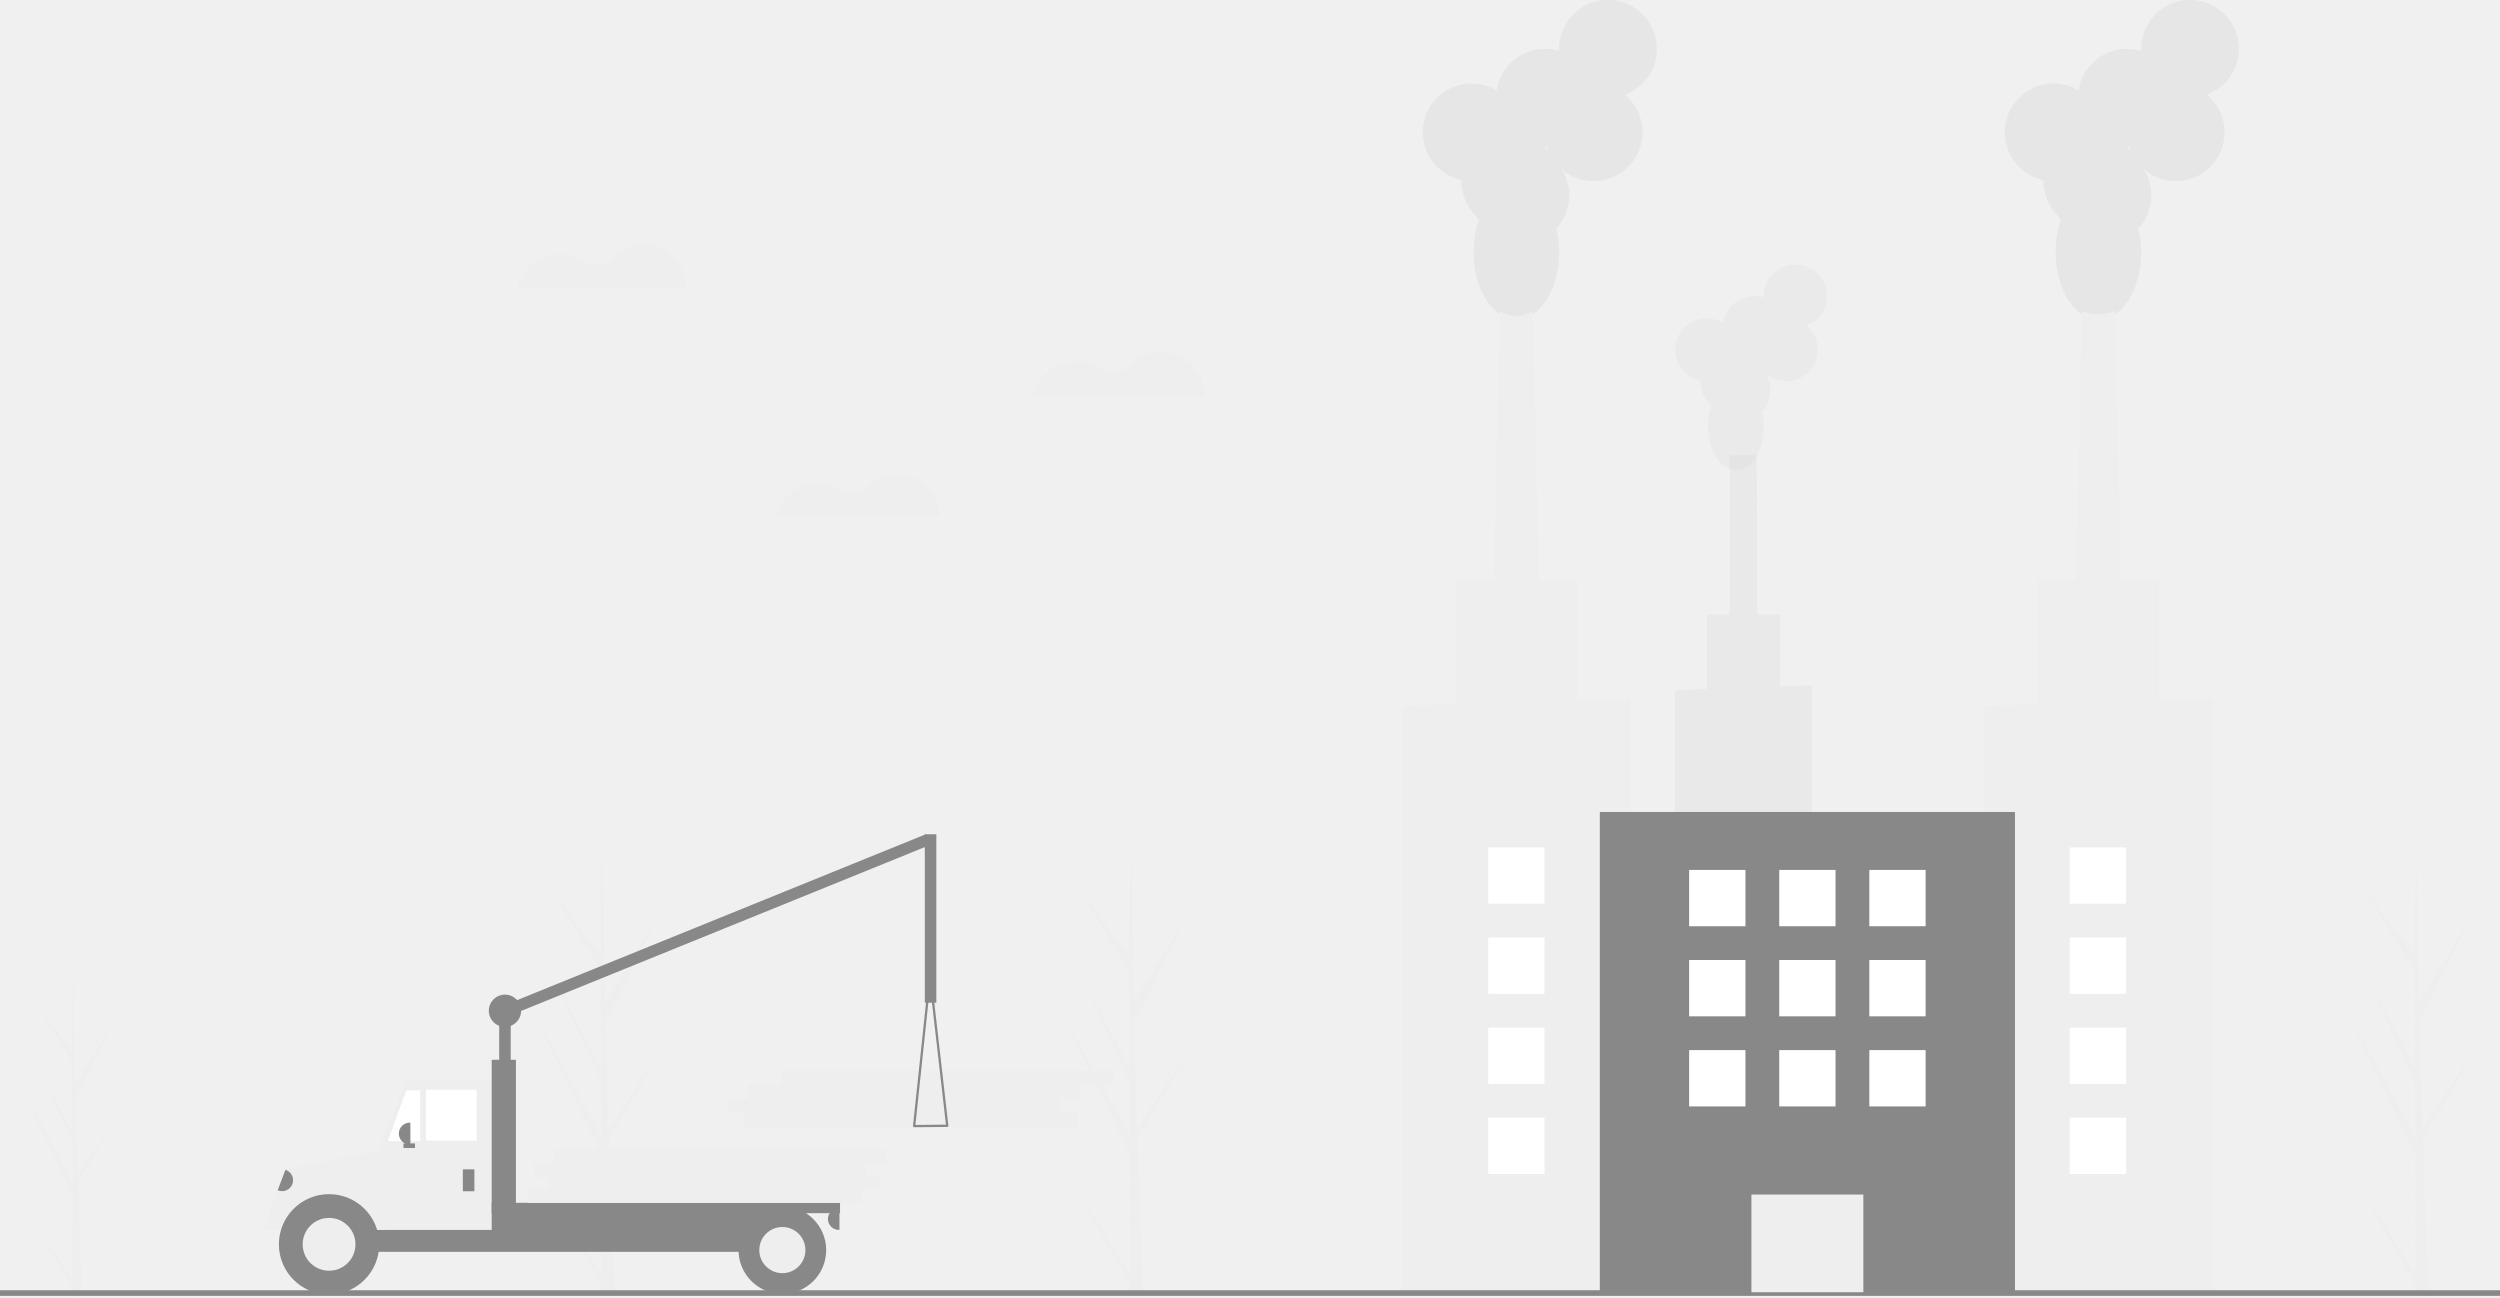
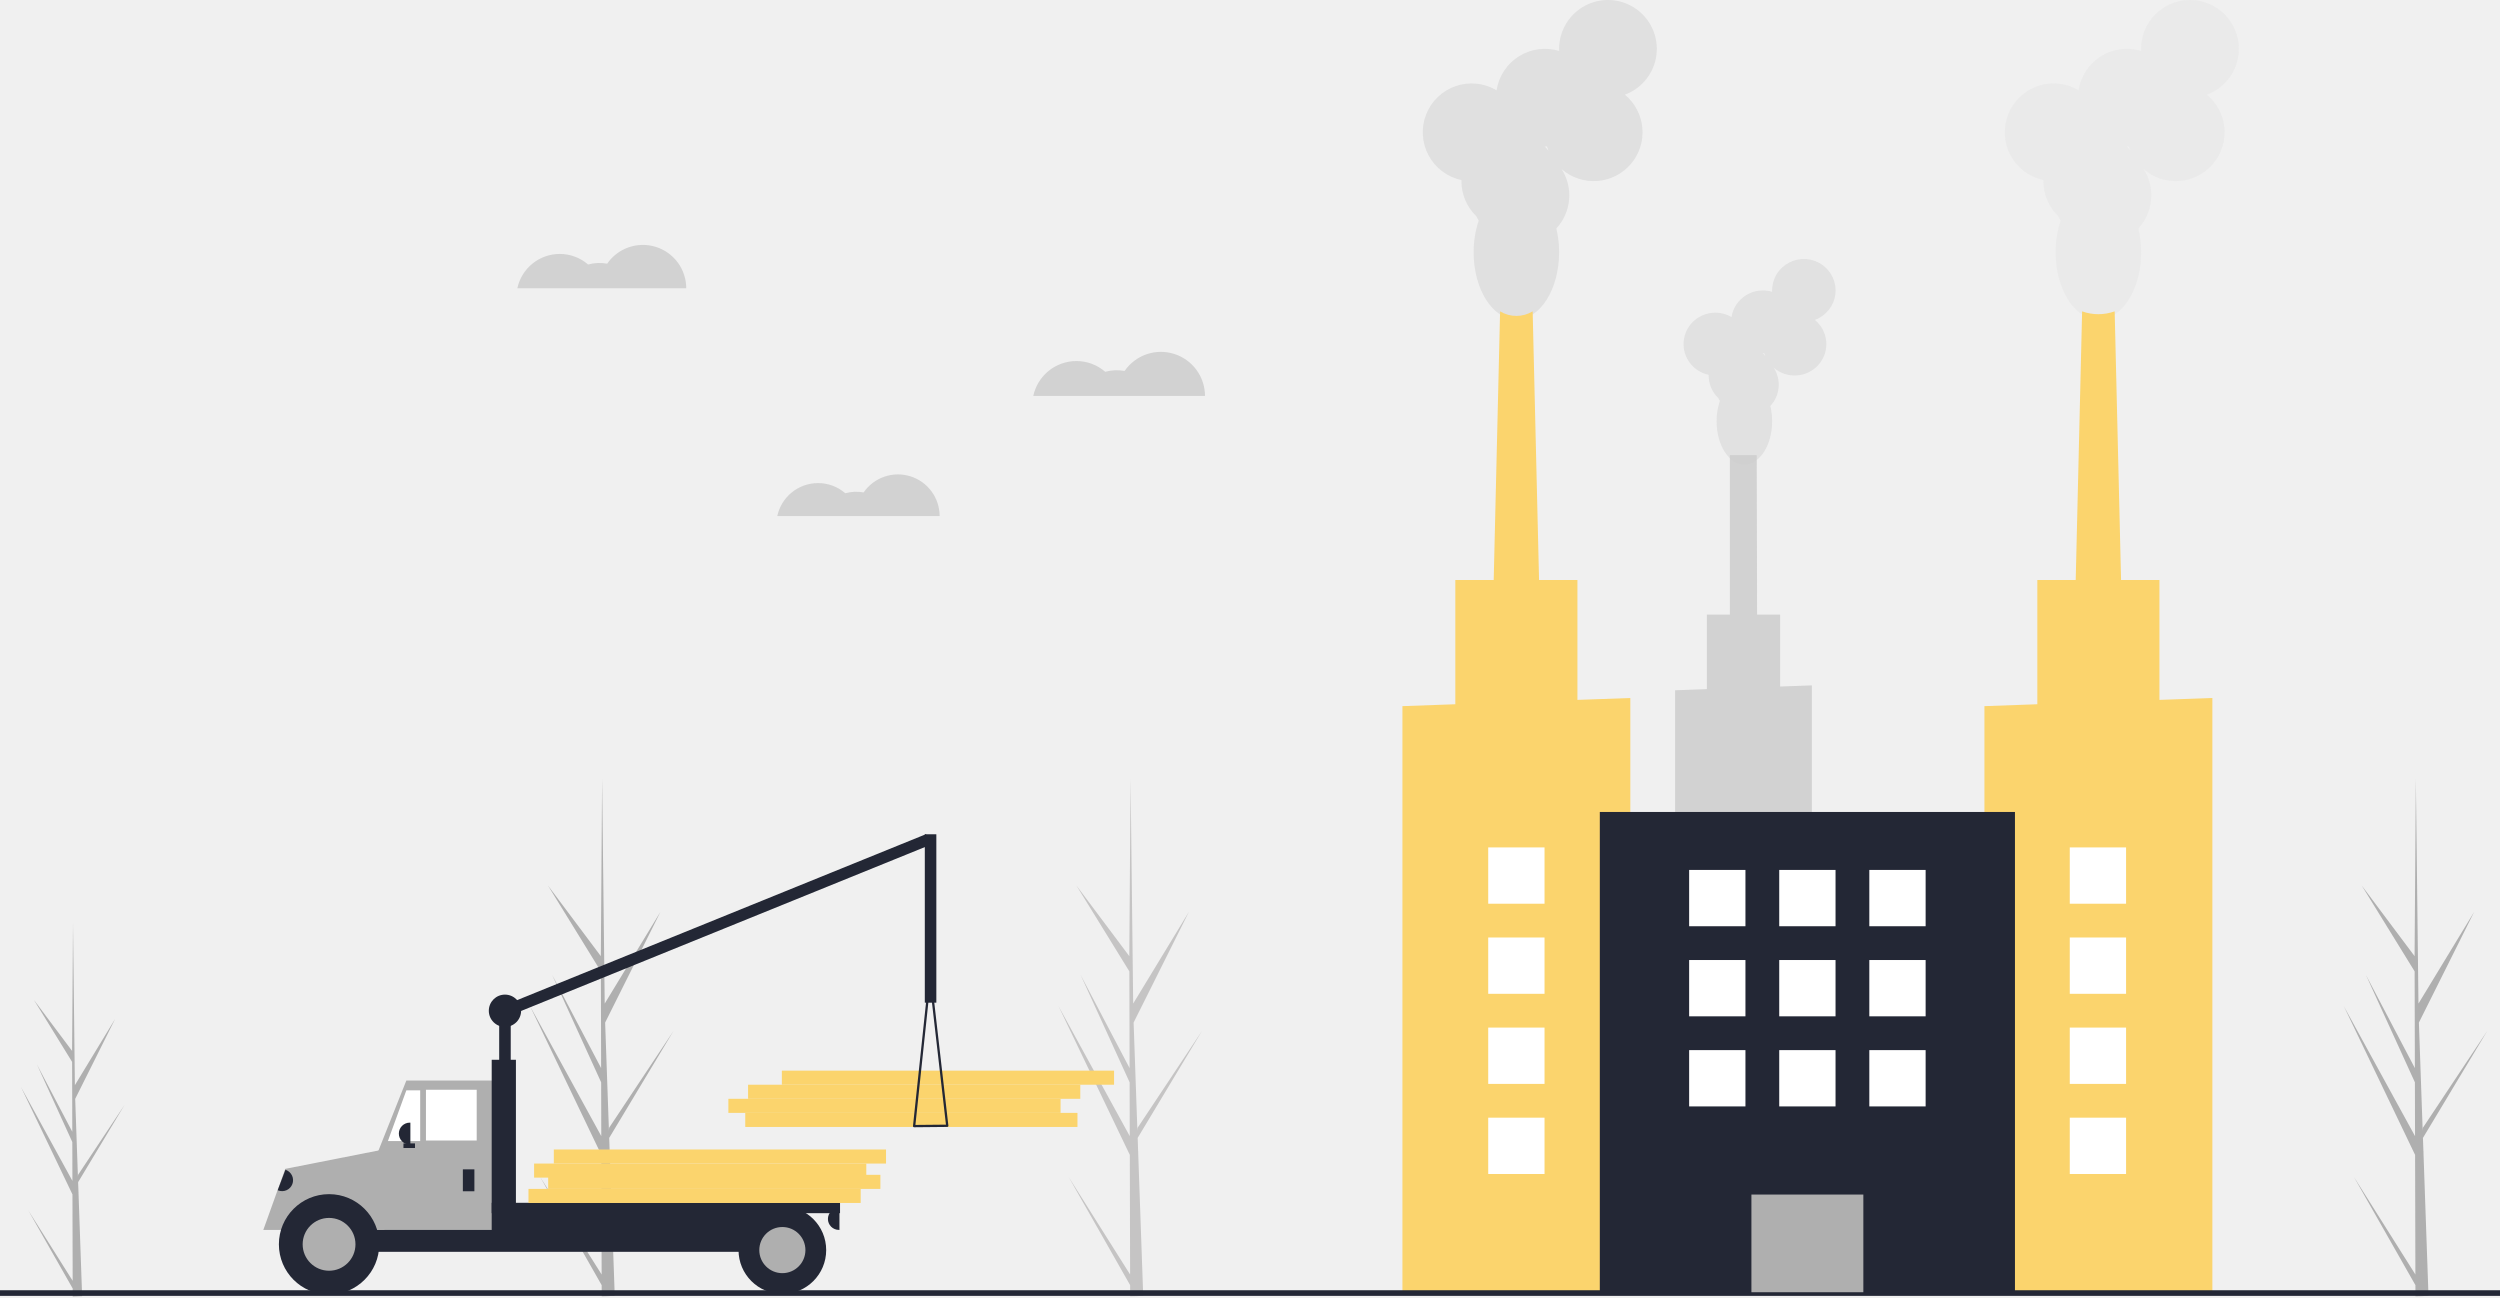
<svg xmlns="http://www.w3.org/2000/svg" width="888" height="461" viewBox="0 0 888 461" fill="none">
  <g id="projects" clip-path="url(#clip0)">
-     <path id="cloud" d="M382.337 128.242C386.097 128.238 389.733 129.592 392.573 132.056C394.818 131.443 397.171 131.34 399.461 131.754C401.356 129.003 404.082 126.931 407.239 125.839C410.396 124.748 413.819 124.694 417.009 125.687C420.199 126.68 422.987 128.666 424.968 131.357C426.948 134.047 428.016 137.3 428.016 140.641H367.019C367.766 137.133 369.696 133.988 372.484 131.731C375.272 129.474 378.75 128.243 382.337 128.242Z" fill="#EEEEEE" />
-     <path id="cloud_2" d="M290.572 171.59C294.127 171.586 297.564 172.867 300.25 175.196C302.371 174.617 304.596 174.519 306.761 174.91C308.553 172.31 311.129 170.35 314.114 169.318C317.099 168.287 320.336 168.236 323.351 169.175C326.367 170.113 329.003 171.991 330.875 174.535C332.747 177.078 333.757 180.154 333.757 183.312H276.09C276.797 179.995 278.621 177.022 281.257 174.889C283.893 172.755 287.181 171.591 290.572 171.59Z" fill="#EEEEEE" />
-     <path id="cloud_3" d="M198.824 90.199C202.523 90.194 206.099 91.527 208.893 93.951C211.101 93.347 213.416 93.246 215.668 93.653C217.532 90.947 220.213 88.908 223.319 87.835C226.424 86.761 229.792 86.709 232.929 87.685C236.067 88.662 238.81 90.616 240.758 93.262C242.706 95.909 243.756 99.109 243.756 102.394H183.756C184.492 98.944 186.389 95.85 189.132 93.63C191.874 91.41 195.296 90.199 198.824 90.199Z" fill="#EEEEEE" />
+     <path id="cloud" d="M382.337 128.242C386.097 128.238 389.733 129.592 392.573 132.056C394.818 131.443 397.171 131.34 399.461 131.754C401.356 129.003 404.082 126.931 407.239 125.839C410.396 124.748 413.819 124.694 417.009 125.687C420.199 126.68 422.987 128.666 424.968 131.357C426.948 134.047 428.016 137.3 428.016 140.641H367.019C367.766 137.133 369.696 133.988 372.484 131.731C375.272 129.474 378.75 128.243 382.337 128.242Z" fill="#ccc" fill-opacity="0.81" />
+     <path id="cloud" d="M290.572 171.59C294.127 171.586 297.564 172.867 300.25 175.196C302.371 174.617 304.596 174.519 306.761 174.91C308.553 172.31 311.129 170.35 314.114 169.318C317.099 168.287 320.336 168.236 323.351 169.175C326.367 170.113 329.003 171.991 330.875 174.535C332.747 177.078 333.757 180.154 333.757 183.312H276.09C276.797 179.995 278.621 177.022 281.257 174.889C283.893 172.755 287.181 171.591 290.572 171.59Z" fill="#ccc" fill-opacity="0.81" />
+     <path id="cloud" d="M198.824 90.199C202.523 90.194 206.099 91.527 208.893 93.951C211.101 93.347 213.416 93.246 215.668 93.653C217.532 90.947 220.213 88.908 223.319 87.835C226.424 86.761 229.792 86.709 232.929 87.685C236.067 88.662 238.81 90.616 240.758 93.262C242.706 95.909 243.756 99.109 243.756 102.394H183.756C184.492 98.944 186.389 95.85 189.132 93.63C191.874 91.41 195.296 90.199 198.824 90.199Z" fill="#ccc" fill-opacity="0.81" />
    <g id="background">
-       <path id="Vector" d="M213.701 452.706L191.827 417.993L213.711 456.488L213.723 460.444C215.284 460.425 216.828 460.365 218.357 460.264L216.573 409.452L216.597 409.059L216.557 408.984L216.387 404.183L239.258 366.136L216.363 400.587L216.295 401.604L214.947 363.214L234.609 323.85L214.793 356.468L213.871 276.895L213.867 276.63L213.864 276.89L213.415 339.628L194.627 314.526L213.432 345.032L213.519 379.394L196.086 346.207L213.529 384.446L213.577 403.553L188.254 357.345L213.597 410.218L213.701 452.706Z" fill="#EEEEEE" />
-       <path id="Vector_2" d="M401.413 452.706L379.539 417.993L401.423 456.488L401.435 460.444C402.995 460.425 404.54 460.365 406.069 460.264L404.285 409.452L404.309 409.059L404.268 408.984L404.099 404.183L426.97 366.136L404.075 400.587L404.006 401.604L402.659 363.213L422.321 323.85L402.505 356.468L401.583 276.895L401.579 276.63L401.576 276.89L401.127 339.628L382.339 314.526L401.144 345.032L401.231 379.394L383.798 346.207L401.24 384.446L401.289 403.553L375.966 357.345L401.309 410.218L401.413 452.706Z" fill="#EEEEEE" />
-       <path id="Vector_3" d="M25.811 454.939L10.015 429.872L25.818 457.67L25.827 460.526C26.953 460.513 28.069 460.47 29.173 460.396L27.885 423.705L27.902 423.422L27.873 423.367L27.75 419.9L44.266 392.427L27.733 417.304L27.683 418.038L26.71 390.317L40.908 361.892L26.599 385.445L25.934 327.986L25.931 327.795L25.928 327.983L25.604 373.286L12.037 355.159L25.616 377.188L25.679 402L13.091 378.036L25.686 405.648L25.721 419.445L7.436 386.079L25.735 424.259L25.811 454.939Z" fill="#EEEEEE" />
-       <path id="Vector_4" d="M857.945 452.706L836.071 417.993L857.955 456.488L857.967 460.444C859.528 460.425 861.073 460.365 862.602 460.264L860.817 409.452L860.841 409.059L860.801 408.984L860.631 404.183L883.502 366.136L860.607 400.587L860.539 401.604L859.191 363.214L878.853 323.85L859.037 356.468L858.115 276.895L858.111 276.63L858.108 276.89L857.659 339.628L838.871 314.526L857.676 345.032L857.763 379.394L840.33 346.207L857.773 384.446L857.821 403.553L832.498 357.345L857.841 410.218L857.945 452.706Z" fill="#EEEEEE" />
+       <path id="Vector" d="M213.701 452.706L191.827 417.993L213.711 456.488L213.723 460.444C215.284 460.425 216.828 460.365 218.357 460.264L216.573 409.452L216.597 409.059L216.557 408.984L216.387 404.183L239.258 366.136L216.363 400.587L216.295 401.604L214.947 363.214L234.609 323.85L214.793 356.468L213.871 276.895L213.867 276.63L213.864 276.89L213.415 339.628L194.627 314.526L213.432 345.032L213.519 379.394L196.086 346.207L213.529 384.446L213.577 403.553L188.254 357.345L213.597 410.218L213.701 452.706Z" fill="#AFAFAF" />
+       <path id="Vector_2" d="M401.413 452.706L379.539 417.993L401.423 456.488L401.435 460.444C402.995 460.425 404.54 460.365 406.069 460.264L404.285 409.452L404.309 409.059L404.268 408.984L404.099 404.183L426.97 366.136L404.075 400.587L404.006 401.604L402.659 363.213L422.321 323.85L402.505 356.468L401.583 276.895L401.579 276.63L401.576 276.89L401.127 339.628L382.339 314.526L401.144 345.032L401.231 379.394L383.798 346.207L401.24 384.446L401.289 403.553L375.966 357.345L401.309 410.218L401.413 452.706Z" fill="#C5C4C4" />
+       <path id="Vector_3" d="M25.811 454.939L10.015 429.872L25.818 457.67L25.827 460.526C26.953 460.513 28.069 460.47 29.173 460.396L27.885 423.705L27.902 423.422L27.873 423.367L27.75 419.9L44.266 392.427L27.733 417.304L27.683 418.038L26.71 390.317L40.908 361.892L26.599 385.445L25.934 327.986L25.931 327.795L25.928 327.983L25.604 373.286L12.037 355.159L25.616 377.188L25.679 402L13.091 378.036L25.686 405.648L25.721 419.445L7.436 386.079L25.735 424.259L25.811 454.939Z" fill="#AFAFAF" />
+       <path id="Vector_4" d="M857.945 452.706L836.071 417.993L857.955 456.488L857.967 460.444C859.528 460.425 861.073 460.365 862.602 460.264L860.817 409.452L860.841 409.059L860.801 408.984L860.631 404.183L883.502 366.136L860.607 400.587L860.539 401.604L859.191 363.214L878.853 323.85L859.037 356.468L858.115 276.895L858.111 276.63L858.108 276.89L857.659 339.628L838.871 314.526L857.676 345.032L857.763 379.394L840.33 346.207L857.773 384.446L857.821 403.553L832.498 357.345L857.841 410.218L857.945 452.706Z" fill="#AFAFAF" />
    </g>
    <g id="car">
      <g id="wood">
-         <path id="Vector_5" d="M264.714 400.295H382.714V395.295H264.714V400.295Z" fill="#EEEEEE" />
-         <path id="Vector_6" d="M258.714 395.295H376.714V390.295H258.714V395.295Z" fill="#EEEEEE" />
-         <path id="Vector_7" d="M265.714 390.295H383.714V385.295H265.714V390.295Z" fill="#EEEEEE" />
-         <path id="Vector_8" d="M277.714 385.295H395.714V380.295H277.714V385.295Z" fill="#EEEEEE" />
+         <path id="Vector_5" d="M264.714 400.295H382.714V395.295H264.714V400.295Z" fill="#FBD46D" />
+         <path id="Vector_6" d="M258.714 395.295H376.714V390.295H258.714V395.295Z" fill="#FBD46D" />
+         <path id="Vector_7" d="M265.714 390.295H383.714V385.295H265.714V390.295Z" fill="#FBD46D" />
+         <path id="Vector_8" d="M277.714 385.295H395.714V380.295H277.714V385.295Z" fill="#FBD46D" />
      </g>
      <g id="arm">
-         <path id="longArm" d="M177.305 357.831L178.846 361.627L330.455 300.091L328.914 296.295L177.305 357.831Z" fill="#888888" />
+         <path id="longArm" d="M177.305 357.831L178.846 361.627L330.455 300.091L328.914 296.295L177.305 357.831Z" fill="#232735" />
        <g id="shortArm">
-           <path id="Vector_9" d="M324.395 400.265C324.356 400.222 324.326 400.172 324.308 400.117C324.29 400.062 324.284 400.004 324.29 399.946L329.941 346.514C329.951 346.414 329.999 346.321 330.073 346.253C330.148 346.186 330.245 346.148 330.346 346.147H330.348C330.449 346.147 330.546 346.185 330.621 346.251C330.696 346.318 330.744 346.411 330.755 346.511L336.866 399.832C336.873 399.889 336.867 399.947 336.85 400.001C336.833 400.056 336.804 400.107 336.766 400.15C336.728 400.193 336.682 400.227 336.629 400.251C336.577 400.275 336.52 400.288 336.463 400.288L324.702 400.399H324.698C324.641 400.399 324.584 400.387 324.532 400.364C324.48 400.341 324.433 400.307 324.395 400.265ZM330.365 350.298L325.154 399.575L336 399.473L330.365 350.298Z" fill="#888888" />
-           <path id="Vector_10" d="M328.491 356.151H332.588V296.336H328.491V356.151Z" fill="#888888" />
+           <path id="Vector_9" d="M324.395 400.265C324.356 400.222 324.326 400.172 324.308 400.117C324.29 400.062 324.284 400.004 324.29 399.946L329.941 346.514C329.951 346.414 329.999 346.321 330.073 346.253C330.148 346.186 330.245 346.148 330.346 346.147H330.348C330.449 346.147 330.546 346.185 330.621 346.251C330.696 346.318 330.744 346.411 330.755 346.511L336.866 399.832C336.873 399.889 336.867 399.947 336.85 400.001C336.833 400.056 336.804 400.107 336.766 400.15C336.728 400.193 336.682 400.227 336.629 400.251C336.577 400.275 336.52 400.288 336.463 400.288L324.702 400.399H324.698C324.641 400.399 324.584 400.387 324.532 400.364C324.48 400.341 324.433 400.307 324.395 400.265ZM330.365 350.298L325.154 399.575L336 399.473L330.365 350.298Z" fill="#232735" />
+           <path id="Vector_10" d="M328.491 356.151H332.588V296.336H328.491V356.151Z" fill="#232735" />
        </g>
      </g>
-       <path id="Vector_11" d="M101.519 430.717H137.163V416.787H101.519V430.717Z" fill="#888888" />
-       <path id="Vector_12" d="M104.797 444.646H280.557V429.078H104.797V444.646Z" fill="#888888" />
-       <path id="Vector_13" d="M133.68 436.862H175.879V383.806H144.332L133.68 410.565V436.862Z" fill="#EEEEEE" />
+       <path id="Vector_11" d="M101.519 430.717H137.163V416.787H101.519V430.717Z" fill="#232735" />
+       <path id="Vector_12" d="M104.797 444.646H280.557V429.078H104.797V444.646Z" fill="#232735" />
+       <path id="Vector_13" d="M133.68 436.862H175.879V383.806H144.332L133.68 410.565V436.862Z" fill="#AFAFAF" />
      <path id="Vector_14" d="M151.298 405.11H169.324V387.084H151.298V405.11Z" fill="white" />
      <path id="Vector_15" d="M137.777 405.315H149.249V387.289H144.332L137.777 405.315Z" fill="white" />
-       <path id="Vector_16" d="M164.408 423.137H168.505V415.352H164.408V423.137Z" fill="#888888" />
-       <path id="Vector_17" d="M145.767 406.544H145.562C144.53 406.544 143.54 406.134 142.81 405.404C142.08 404.674 141.67 403.684 141.67 402.652C141.67 401.62 142.08 400.63 142.81 399.9C143.54 399.17 144.53 398.76 145.562 398.76H145.767V406.544Z" fill="#888888" />
-       <path id="Vector_18" d="M298.174 436.862H297.969C296.937 436.862 295.947 436.452 295.217 435.722C294.487 434.992 294.077 434.002 294.077 432.97C294.077 431.938 294.487 430.948 295.217 430.218C295.947 429.488 296.937 429.078 297.969 429.078H298.174V436.862V436.862Z" fill="#888888" />
-       <path id="Vector_19" d="M117.293 429.019C114.246 429.058 111.247 429.783 108.519 431.141C105.792 432.499 103.405 434.455 101.537 436.862H93.53L101.315 415.178L137.573 408.027L136.548 436.862H133.048C131.181 434.455 128.794 432.499 126.066 431.141C123.338 429.783 120.34 429.058 117.293 429.019Z" fill="#EEEEEE" />
-       <path id="Vector_20" d="M116.882 459.805C126.725 459.805 134.704 451.826 134.704 441.983C134.704 432.14 126.725 424.161 116.882 424.161C107.04 424.161 99.061 432.14 99.061 441.983C99.061 451.826 107.04 459.805 116.882 459.805Z" fill="#888888" />
-       <path id="Vector_21" d="M116.883 451.363C122.063 451.363 126.263 447.164 126.263 441.983C126.263 436.803 122.063 432.604 116.883 432.604C111.702 432.604 107.503 436.803 107.503 441.983C107.503 447.164 111.702 451.363 116.883 451.363Z" fill="#EEEEEE" />
-       <path id="Vector_22" d="M277.894 459.6C286.492 459.6 293.462 452.63 293.462 444.031C293.462 435.433 286.492 428.463 277.894 428.463C269.295 428.463 262.325 435.433 262.325 444.031C262.325 452.63 269.295 459.6 277.894 459.6Z" fill="#888888" />
-       <path id="Vector_23" d="M277.893 452.226C282.419 452.226 286.087 448.557 286.087 444.032C286.087 439.506 282.419 435.838 277.893 435.838C273.368 435.838 269.699 439.506 269.699 444.032C269.699 448.557 273.368 452.226 277.893 452.226Z" fill="#EEEEEE" />
-       <path id="Vector_24" d="M174.65 438.501H183.254V376.432H174.65V438.501Z" fill="#888888" />
-       <path id="Vector_25" d="M174.65 430.922H298.379V427.235H174.65V430.922Z" fill="#888888" />
-       <path id="Vector_26" d="M143.308 407.773H147.405V406.135H143.308V407.773Z" fill="#888888" />
-       <path id="Vector_27" d="M101.39 415.494L101.581 415.567C102.547 415.932 103.328 416.666 103.752 417.606C104.177 418.547 104.21 419.618 103.845 420.584C103.48 421.549 102.746 422.33 101.805 422.755C100.864 423.179 99.793 423.213 98.828 422.847L98.636 422.775L101.39 415.494Z" fill="#888888" />
-       <path id="Vector_28" d="M179.362 364.756C182.53 364.756 185.098 362.188 185.098 359.02C185.098 355.852 182.53 353.284 179.362 353.284C176.194 353.284 173.626 355.852 173.626 359.02C173.626 362.188 176.194 364.756 179.362 364.756Z" fill="#888888" />
-       <path id="Vector_29" d="M187.714 427.295H305.714V422.295H187.714V427.295Z" fill="#EEEEEE" />
-       <path id="Vector_30" d="M194.714 422.295H312.714V417.295H194.714V422.295Z" fill="#EEEEEE" />
-       <path id="Vector_31" d="M189.714 418.295H307.714V413.295H189.714V418.295Z" fill="#EEEEEE" />
-       <path id="Vector_32" d="M196.714 413.295H314.714V408.295H196.714V413.295Z" fill="#EEEEEE" />
-       <path id="Vector_33" d="M177.313 387.289H181.41V358.201H177.313V387.289Z" fill="#888888" />
+       <path id="Vector_16" d="M164.408 423.137H168.505V415.352H164.408V423.137Z" fill="#232735" />
+       <path id="Vector_17" d="M145.767 406.544H145.562C144.53 406.544 143.54 406.134 142.81 405.404C142.08 404.674 141.67 403.684 141.67 402.652C141.67 401.62 142.08 400.63 142.81 399.9C143.54 399.17 144.53 398.76 145.562 398.76H145.767V406.544Z" fill="#232735" />
+       <path id="Vector_18" d="M298.174 436.862H297.969C296.937 436.862 295.947 436.452 295.217 435.722C294.487 434.992 294.077 434.002 294.077 432.97C294.077 431.938 294.487 430.948 295.217 430.218C295.947 429.488 296.937 429.078 297.969 429.078H298.174V436.862V436.862Z" fill="#232735" />
+       <path id="Vector_19" d="M117.293 429.019C114.246 429.058 111.247 429.783 108.519 431.141C105.792 432.499 103.405 434.455 101.537 436.862H93.53L101.315 415.178L137.573 408.027L136.548 436.862H133.048C131.181 434.455 128.794 432.499 126.066 431.141C123.338 429.783 120.34 429.058 117.293 429.019Z" fill="#AFAFAF" />
+       <path id="Vector_20" d="M116.882 459.805C126.725 459.805 134.704 451.826 134.704 441.983C134.704 432.14 126.725 424.161 116.882 424.161C107.04 424.161 99.061 432.14 99.061 441.983C99.061 451.826 107.04 459.805 116.882 459.805Z" fill="#232735" />
+       <path id="Vector_21" d="M116.883 451.363C122.063 451.363 126.263 447.164 126.263 441.983C126.263 436.803 122.063 432.604 116.883 432.604C111.702 432.604 107.503 436.803 107.503 441.983C107.503 447.164 111.702 451.363 116.883 451.363Z" fill="#AFAFAF" />
+       <path id="Vector_22" d="M277.894 459.6C286.492 459.6 293.462 452.63 293.462 444.031C293.462 435.433 286.492 428.463 277.894 428.463C269.295 428.463 262.325 435.433 262.325 444.031C262.325 452.63 269.295 459.6 277.894 459.6Z" fill="#232735" />
+       <path id="Vector_23" d="M277.893 452.226C282.419 452.226 286.087 448.557 286.087 444.032C286.087 439.506 282.419 435.838 277.893 435.838C273.368 435.838 269.699 439.506 269.699 444.032C269.699 448.557 273.368 452.226 277.893 452.226Z" fill="#AFAFAF" />
+       <path id="Vector_24" d="M174.65 438.501H183.254V376.432H174.65V438.501Z" fill="#232735" />
+       <path id="Vector_25" d="M174.65 430.922H298.379V427.235H174.65V430.922Z" fill="#232735" />
+       <path id="Vector_26" d="M143.308 407.773H147.405V406.135H143.308V407.773Z" fill="#232735" />
+       <path id="Vector_27" d="M101.39 415.494L101.581 415.567C102.547 415.932 103.328 416.666 103.752 417.606C104.177 418.547 104.21 419.618 103.845 420.584C103.48 421.549 102.746 422.33 101.805 422.755C100.864 423.179 99.793 423.213 98.828 422.847L98.636 422.775L101.39 415.494Z" fill="#232735" />
+       <path id="Vector_28" d="M179.362 364.756C182.53 364.756 185.098 362.188 185.098 359.02C185.098 355.852 182.53 353.284 179.362 353.284C176.194 353.284 173.626 355.852 173.626 359.02C173.626 362.188 176.194 364.756 179.362 364.756Z" fill="#232735" />
+       <path id="Vector_29" d="M187.714 427.295H305.714V422.295H187.714V427.295Z" fill="#FBD46D" />
+       <path id="Vector_30" d="M194.714 422.295H312.714V417.295H194.714V422.295Z" fill="#FBD46D" />
+       <path id="Vector_31" d="M189.714 418.295H307.714V413.295H189.714V418.295Z" fill="#FBD46D" />
+       <path id="Vector_32" d="M196.714 413.295H314.714V408.295H196.714V413.295Z" fill="#FBD46D" />
+       <path id="Vector_33" d="M177.313 387.289H181.41V358.201H177.313V387.289Z" fill="#232735" />
    </g>
-     <path id="smoke" d="M519.111 63.955C519.108 64.081 519.101 64.206 519.101 64.332C519.099 66.652 519.563 68.949 520.467 71.086C521.37 73.222 522.695 75.156 524.361 76.77C524.621 77.325 524.911 77.866 525.228 78.39C524.023 82.014 523.418 85.812 523.438 89.632C523.438 102.805 530.234 113.485 538.618 113.485C547.001 113.485 553.797 102.805 553.797 89.632C553.803 86.778 553.471 83.933 552.808 81.158C555.411 78.341 557.006 74.741 557.344 70.92C557.682 67.1 556.743 63.275 554.675 60.045C556.404 61.557 558.417 62.71 560.596 63.437C562.775 64.164 565.076 64.451 567.367 64.282C569.658 64.112 571.892 63.49 573.94 62.45C575.989 61.41 577.81 59.973 579.298 58.224C580.787 56.474 581.913 54.447 582.612 52.258C583.31 50.07 583.567 47.765 583.368 45.477C583.168 43.188 582.516 40.962 581.449 38.928C580.382 36.894 578.922 35.092 577.153 33.626C580.128 32.529 582.745 30.637 584.72 28.156C586.695 25.676 587.952 22.702 588.355 19.557C588.759 16.412 588.293 13.217 587.008 10.318C585.723 7.42 583.668 4.929 581.067 3.116C578.466 1.303 575.418 0.238 572.253 0.035C569.089 -0.167 565.93 0.502 563.119 1.969C560.309 3.436 557.954 5.645 556.31 8.356C554.667 11.068 553.797 14.178 553.797 17.348C553.797 17.602 553.806 17.854 553.816 18.105C551.434 17.378 548.924 17.171 546.455 17.5C543.986 17.828 541.617 18.684 539.508 20.01C537.399 21.335 535.6 23.098 534.233 25.18C532.867 27.262 531.964 29.614 531.586 32.076C529.423 30.789 527.005 29.988 524.501 29.729C521.997 29.47 519.467 29.759 517.085 30.576C514.704 31.393 512.529 32.718 510.712 34.46C508.894 36.202 507.478 38.319 506.56 40.663C505.643 43.007 505.247 45.523 505.399 48.036C505.551 50.549 506.249 52.998 507.443 55.214C508.637 57.431 510.299 59.36 512.314 60.87C514.329 62.379 516.648 63.432 519.111 63.955ZM548.737 52.044C548.987 52.044 549.236 52.036 549.484 52.025C549.639 52.538 549.818 53.04 550.02 53.531C549.606 53.01 549.163 52.513 548.692 52.043L548.737 52.044Z" fill="#E2E2E2" fill-opacity="0.73" />
-     <path id="smoke_2" d="M603.928 135.139C603.926 135.22 603.921 135.301 603.921 135.382C603.92 136.875 604.222 138.352 604.809 139.726C605.396 141.101 606.256 142.344 607.338 143.383C607.507 143.74 607.695 144.088 607.902 144.425C607.118 146.756 606.726 149.199 606.739 151.656C606.739 160.13 611.153 167 616.599 167C622.045 167 626.46 160.13 626.46 151.656C626.464 149.82 626.248 147.991 625.817 146.205C627.508 144.394 628.544 142.077 628.764 139.62C628.983 137.162 628.373 134.702 627.03 132.625C628.153 133.597 629.461 134.338 630.876 134.806C632.291 135.274 633.787 135.459 635.275 135.35C636.763 135.241 638.214 134.84 639.545 134.171C640.875 133.502 642.058 132.578 643.025 131.453C643.992 130.328 644.723 129.023 645.177 127.616C645.631 126.208 645.798 124.725 645.668 123.253C645.539 121.781 645.115 120.349 644.422 119.041C643.729 117.732 642.781 116.573 641.632 115.63C643.564 114.924 645.264 113.707 646.547 112.112C647.83 110.516 648.646 108.603 648.908 106.58C649.17 104.557 648.868 102.502 648.033 100.637C647.198 98.773 645.864 97.171 644.174 96.004C642.484 94.838 640.504 94.153 638.449 94.023C636.393 93.893 634.341 94.323 632.515 95.266C630.69 96.21 629.16 97.631 628.092 99.375C627.024 101.119 626.46 103.12 626.46 105.159C626.46 105.323 626.465 105.485 626.472 105.646C624.925 105.178 623.294 105.045 621.69 105.257C620.086 105.468 618.547 106.019 617.177 106.871C615.808 107.724 614.639 108.858 613.751 110.198C612.863 111.537 612.277 113.05 612.032 114.633C610.626 113.805 609.056 113.29 607.429 113.123C605.803 112.957 604.159 113.143 602.612 113.668C601.065 114.194 599.652 115.046 598.472 116.167C597.291 117.287 596.371 118.649 595.775 120.157C595.179 121.665 594.922 123.283 595.021 124.899C595.12 126.516 595.573 128.091 596.349 129.517C597.124 130.943 598.204 132.184 599.513 133.155C600.821 134.126 602.328 134.803 603.928 135.139ZM623.173 127.478C623.335 127.478 623.497 127.472 623.658 127.466C623.759 127.795 623.875 128.118 624.006 128.434C623.737 128.099 623.449 127.779 623.144 127.477L623.173 127.478Z" fill="#E2E2E2" fill-opacity="0.42" />
-     <path id="smoke_3" d="M725.841 63.955C725.838 64.081 725.832 64.206 725.832 64.332C725.829 66.652 726.294 68.949 727.197 71.086C728.101 73.222 729.425 75.156 731.091 76.77C731.352 77.325 731.641 77.866 731.959 78.39C730.753 82.014 730.148 85.812 730.169 89.632C730.169 102.805 736.965 113.485 745.348 113.485C753.732 113.485 760.528 102.805 760.528 89.632C760.534 86.778 760.202 83.933 759.538 81.158C762.141 78.341 763.737 74.741 764.074 70.92C764.412 67.1 763.473 63.275 761.405 60.045C763.135 61.557 765.148 62.71 767.326 63.437C769.505 64.164 771.807 64.451 774.098 64.282C776.389 64.113 778.623 63.49 780.671 62.45C782.719 61.41 784.54 59.974 786.029 58.224C787.517 56.475 788.644 54.447 789.342 52.259C790.041 50.07 790.298 47.765 790.098 45.477C789.899 43.188 789.247 40.962 788.18 38.928C787.113 36.894 785.653 35.092 783.884 33.626C786.858 32.529 789.475 30.637 791.45 28.156C793.425 25.676 794.682 22.702 795.086 19.557C795.489 16.412 795.023 13.217 793.738 10.318C792.453 7.42 790.399 4.929 787.797 3.116C785.196 1.303 782.148 0.238 778.984 0.035C775.82 -0.167 772.661 0.502 769.85 1.969C767.039 3.436 764.684 5.645 763.041 8.356C761.397 11.068 760.528 14.177 760.528 17.348C760.528 17.602 760.536 17.854 760.547 18.105C758.165 17.378 755.654 17.171 753.185 17.5C750.716 17.828 748.347 18.684 746.238 20.01C744.13 21.335 742.331 23.098 740.964 25.18C739.597 27.262 738.694 29.614 738.317 32.076C736.153 30.789 733.736 29.988 731.231 29.729C728.727 29.47 726.197 29.759 723.816 30.576C721.435 31.393 719.26 32.718 717.442 34.46C715.625 36.202 714.208 38.319 713.291 40.663C712.373 43.007 711.977 45.523 712.13 48.036C712.282 50.549 712.979 52.998 714.174 55.214C715.368 57.431 717.03 59.36 719.045 60.87C721.059 62.379 723.379 63.432 725.841 63.955ZM755.468 52.044C755.718 52.044 755.966 52.036 756.214 52.025C756.37 52.538 756.548 53.04 756.75 53.531C756.336 53.01 755.893 52.513 755.423 52.043L755.468 52.044Z" fill="#E2E2E2" fill-opacity="0.72" />
+     <path id="smoke" d="M519.111 63.955C519.108 64.081 519.101 64.206 519.101 64.332C519.099 66.652 519.563 68.949 520.467 71.086C521.37 73.222 522.695 75.156 524.361 76.77C524.621 77.325 524.911 77.866 525.228 78.39C524.023 82.014 523.418 85.812 523.438 89.632C523.438 102.805 530.234 113.485 538.618 113.485C547.001 113.485 553.797 102.805 553.797 89.632C553.803 86.778 553.471 83.933 552.808 81.158C555.411 78.341 557.006 74.741 557.344 70.92C557.682 67.1 556.743 63.275 554.675 60.045C556.404 61.557 558.417 62.71 560.596 63.437C562.775 64.164 565.076 64.451 567.367 64.282C569.658 64.112 571.892 63.49 573.94 62.45C575.989 61.41 577.81 59.973 579.298 58.224C580.787 56.474 581.913 54.447 582.612 52.258C583.31 50.07 583.567 47.765 583.368 45.477C583.168 43.188 582.516 40.962 581.449 38.928C580.382 36.894 578.922 35.092 577.153 33.626C580.128 32.529 582.745 30.637 584.72 28.156C586.695 25.676 587.952 22.702 588.355 19.557C588.759 16.412 588.293 13.217 587.008 10.318C585.723 7.42 583.668 4.929 581.067 3.116C578.466 1.303 575.418 0.238 572.253 0.035C569.089 -0.167 565.93 0.502 563.119 1.969C560.309 3.436 557.954 5.645 556.31 8.356C554.667 11.068 553.797 14.178 553.797 17.348C553.797 17.602 553.806 17.854 553.816 18.105C551.434 17.378 548.924 17.171 546.455 17.5C543.986 17.828 541.617 18.684 539.508 20.01C537.399 21.335 535.6 23.098 534.233 25.18C532.867 27.262 531.964 29.614 531.586 32.076C529.423 30.789 527.005 29.988 524.501 29.729C521.997 29.47 519.467 29.759 517.085 30.576C514.704 31.393 512.529 32.718 510.712 34.46C508.894 36.202 507.478 38.319 506.56 40.663C505.643 43.007 505.247 45.523 505.399 48.036C505.551 50.549 506.249 52.998 507.443 55.214C508.637 57.431 510.299 59.36 512.314 60.87C514.329 62.379 516.648 63.432 519.111 63.955ZM548.737 52.044C548.987 52.044 549.236 52.036 549.484 52.025C549.639 52.538 549.818 53.04 550.02 53.531C549.606 53.01 549.163 52.513 548.692 52.043L548.737 52.044Z" fill="#656565" fill-opacity="0.12" />
+     <path id="smoke" d="M606.928 133.139C606.926 133.22 606.921 133.301 606.921 133.382C606.92 134.875 607.222 136.352 607.809 137.726C608.396 139.101 609.256 140.344 610.338 141.383C610.507 141.74 610.695 142.088 610.902 142.425C610.118 144.756 609.726 147.199 609.739 149.656C609.739 158.13 614.153 165 619.599 165C625.045 165 629.46 158.13 629.46 149.656C629.464 147.82 629.248 145.991 628.817 144.205C630.508 142.394 631.544 140.077 631.764 137.62C631.983 135.162 631.373 132.702 630.03 130.625C631.153 131.597 632.461 132.338 633.876 132.806C635.291 133.274 636.787 133.459 638.275 133.35C639.763 133.241 641.214 132.84 642.545 132.171C643.875 131.502 645.058 130.578 646.025 129.453C646.992 128.328 647.723 127.023 648.177 125.616C648.631 124.208 648.798 122.725 648.668 121.253C648.539 119.781 648.115 118.349 647.422 117.041C646.729 115.732 645.781 114.573 644.632 113.63C646.564 112.924 648.264 111.707 649.547 110.112C650.83 108.516 651.646 106.603 651.908 104.58C652.17 102.557 651.868 100.502 651.033 98.637C650.198 96.773 648.864 95.171 647.174 94.004C645.484 92.838 643.504 92.153 641.449 92.023C639.393 91.893 637.341 92.323 635.515 93.266C633.69 94.21 632.16 95.631 631.092 97.375C630.024 99.119 629.46 101.12 629.46 103.159C629.46 103.323 629.465 103.485 629.472 103.646C627.925 103.178 626.294 103.045 624.69 103.257C623.086 103.468 621.547 104.019 620.177 104.871C618.808 105.724 617.639 106.858 616.751 108.198C615.863 109.537 615.277 111.05 615.032 112.633C613.626 111.805 612.056 111.29 610.429 111.123C608.803 110.957 607.159 111.143 605.612 111.668C604.065 112.194 602.652 113.046 601.472 114.167C600.291 115.287 599.371 116.649 598.775 118.157C598.179 119.665 597.922 121.283 598.021 122.899C598.12 124.516 598.573 126.091 599.349 127.517C600.124 128.943 601.204 130.184 602.513 131.155C603.821 132.126 605.328 132.803 606.928 133.139ZM626.173 125.478C626.335 125.478 626.497 125.472 626.658 125.466C626.759 125.795 626.875 126.118 627.006 126.434C626.737 126.099 626.449 125.779 626.144 125.477L626.173 125.478Z" fill="#656565" fill-opacity="0.11" />
+     <path id="smoke" d="M725.841 63.955C725.838 64.081 725.832 64.206 725.832 64.332C725.829 66.652 726.294 68.949 727.197 71.086C728.101 73.222 729.425 75.156 731.091 76.77C731.352 77.325 731.641 77.866 731.959 78.39C730.753 82.014 730.148 85.812 730.169 89.632C730.169 102.805 736.965 113.485 745.348 113.485C753.732 113.485 760.528 102.805 760.528 89.632C760.534 86.778 760.202 83.933 759.538 81.158C762.141 78.341 763.737 74.741 764.074 70.92C764.412 67.1 763.473 63.275 761.405 60.045C763.135 61.557 765.148 62.71 767.326 63.437C769.505 64.164 771.807 64.451 774.098 64.282C776.389 64.113 778.623 63.49 780.671 62.45C782.719 61.41 784.54 59.974 786.029 58.224C787.517 56.475 788.644 54.447 789.342 52.259C790.041 50.07 790.298 47.765 790.098 45.477C789.899 43.188 789.247 40.962 788.18 38.928C787.113 36.894 785.653 35.092 783.884 33.626C786.858 32.529 789.475 30.637 791.45 28.156C793.425 25.676 794.682 22.702 795.086 19.557C795.489 16.412 795.023 13.217 793.738 10.318C792.453 7.42 790.399 4.929 787.797 3.116C785.196 1.303 782.148 0.238 778.984 0.035C775.82 -0.167 772.661 0.502 769.85 1.969C767.039 3.436 764.684 5.645 763.041 8.356C761.397 11.068 760.528 14.177 760.528 17.348C760.528 17.602 760.536 17.854 760.547 18.105C758.165 17.378 755.654 17.171 753.185 17.5C750.716 17.828 748.347 18.684 746.238 20.01C744.13 21.335 742.331 23.098 740.964 25.18C739.597 27.262 738.694 29.614 738.317 32.076C736.153 30.789 733.736 29.988 731.231 29.729C728.727 29.47 726.197 29.759 723.816 30.576C721.435 31.393 719.26 32.718 717.442 34.46C715.625 36.202 714.208 38.319 713.291 40.663C712.373 43.007 711.977 45.523 712.13 48.036C712.282 50.549 712.979 52.998 714.174 55.214C715.368 57.431 717.03 59.36 719.045 60.87C721.059 62.379 723.379 63.432 725.841 63.955ZM755.468 52.044C755.718 52.044 755.966 52.036 756.214 52.025C756.37 52.538 756.548 53.04 756.75 53.531C756.336 53.01 755.893 52.513 755.423 52.043L755.468 52.044Z" fill="#656565" fill-opacity="0.05" />
    <g id="whiteHouse">
      <g id="first">
-         <path id="Vector_34" d="M498.141 250.82V459H579.092V247.93L560.301 248.6V206.01H516.931V250.15L498.141 250.82Z" fill="#EEEEEE" />
+         <path id="Vector_34" d="M498.141 250.82V459H579.092V247.93L560.301 248.6V206.01H516.931V250.15L498.141 250.82Z" fill="#FBD46D" />
        <path id="Vector_35" d="M528.617 321H548.617V301H528.617V321Z" fill="white" />
        <path id="Vector_36" d="M528.617 353H548.617V333H528.617V353Z" fill="white" />
        <path id="Vector_37" d="M528.617 385H548.617V365H528.617V385Z" fill="white" />
        <path id="Vector_38" d="M528.617 417H548.617V397H528.617V417Z" fill="white" />
-         <path id="Vector_39" d="M529.941 232.03H547.292L546.672 206.01V206L544.401 110.59C542.66 111.654 540.658 112.217 538.616 112.217C536.575 112.217 534.573 111.654 532.832 110.59L530.562 206V206.01L529.941 232.03Z" fill="#EEEEEE" />
+         <path id="Vector_39" d="M529.941 232.03H547.292L546.672 206.01V206L544.401 110.59C542.66 111.654 540.658 112.217 538.616 112.217C536.575 112.217 534.573 111.654 532.832 110.59L530.562 206V206.01L529.941 232.03Z" fill="#FBD46D" />
      </g>
      <g id="second">
-         <path id="Vector_40" d="M736.674 232.03H754.022L751.131 110.594C747.392 111.937 743.303 111.937 739.565 110.594L736.674 232.03Z" fill="#EEEEEE" />
-         <path id="Vector_41" d="M704.871 250.82V459H785.831V247.93L779.181 248.17L767.031 248.6V206.01H723.661V250.15L704.871 250.82Z" fill="#EEEEEE" />
+         <path id="Vector_40" d="M736.674 232.03H754.022L751.131 110.594C747.392 111.937 743.303 111.937 739.565 110.594L736.674 232.03Z" fill="#FBD46D" />
+         <path id="Vector_41" d="M704.871 250.82V459H785.831V247.93L779.181 248.17L767.031 248.6V206.01H723.661V250.15L704.871 250.82Z" fill="#FBD46D" />
        <path id="Vector_42" d="M735.182 321H755.182V301H735.182V321Z" fill="white" />
        <path id="Vector_43" d="M735.182 353H755.182V333H735.182V353Z" fill="white" />
        <path id="Vector_44" d="M735.182 385H755.182V365H735.182V385Z" fill="white" />
        <path id="Vector_45" d="M735.182 417H755.182V397H735.182V417Z" fill="white" />
      </g>
-       <path id="third" d="M594.999 370.091V245.186L606.275 244.783V218.296H614.454V161.692H623.988L624.119 218.296H632.297V243.854L643.573 243.451V370.091H594.999Z" fill="#C4C4C4" fill-opacity="0.17" />
+       <path id="third" d="M594.999 370.091V245.186L606.275 244.783V218.296H614.454V161.692H623.988L624.119 218.296H632.297V243.854L643.573 243.451V370.091H594.999Z" fill="#CCCCCC" fill-opacity="0.85" />
    </g>
    <g id="darkHouse">
-       <path id="Vector_46" d="M568.254 459H715.712V288.411H568.254V459Z" fill="#888888" />
+       <path id="Vector_46" d="M568.254 459H715.712V288.411H568.254V459Z" fill="#232735" />
      <path id="Vector_47" d="M663.983 329H683.983V309H663.983V329Z" fill="white" />
      <path id="Vector_48" d="M631.983 329H651.983V309H631.983V329Z" fill="white" />
      <path id="Vector_49" d="M599.983 329H619.983V309H599.983V329Z" fill="white" />
      <path id="Vector_50" d="M663.983 361H683.983V341H663.983V361Z" fill="white" />
      <path id="Vector_51" d="M631.983 361H651.983V341H631.983V361Z" fill="white" />
      <path id="Vector_52" d="M599.983 361H619.983V341H599.983V361Z" fill="white" />
      <path id="Vector_53" d="M663.983 393H683.983V373H663.983V393Z" fill="white" />
      <path id="Vector_54" d="M631.983 393H651.983V373H631.983V393Z" fill="white" />
      <path id="Vector_55" d="M599.983 393H619.983V373H599.983V393Z" fill="white" />
-       <path id="Vector_56" d="M888 458.295H0V460.295H888V458.295Z" fill="#888888" />
-       <path id="Vector_57" d="M622.105 459H661.861V424.304H622.105V459Z" fill="#EEEEEE" />
+       <path id="Vector_56" d="M888 458.295H0V460.295H888V458.295Z" fill="#232735" />
+       <path id="Vector_57" d="M622.105 459H661.861V424.304H622.105V459Z" fill="#AFAFAF" />
    </g>
  </g>
  <defs>
    <clipPath id="clip0">
      <rect width="888" height="460.526" fill="white" />
    </clipPath>
  </defs>
</svg>
